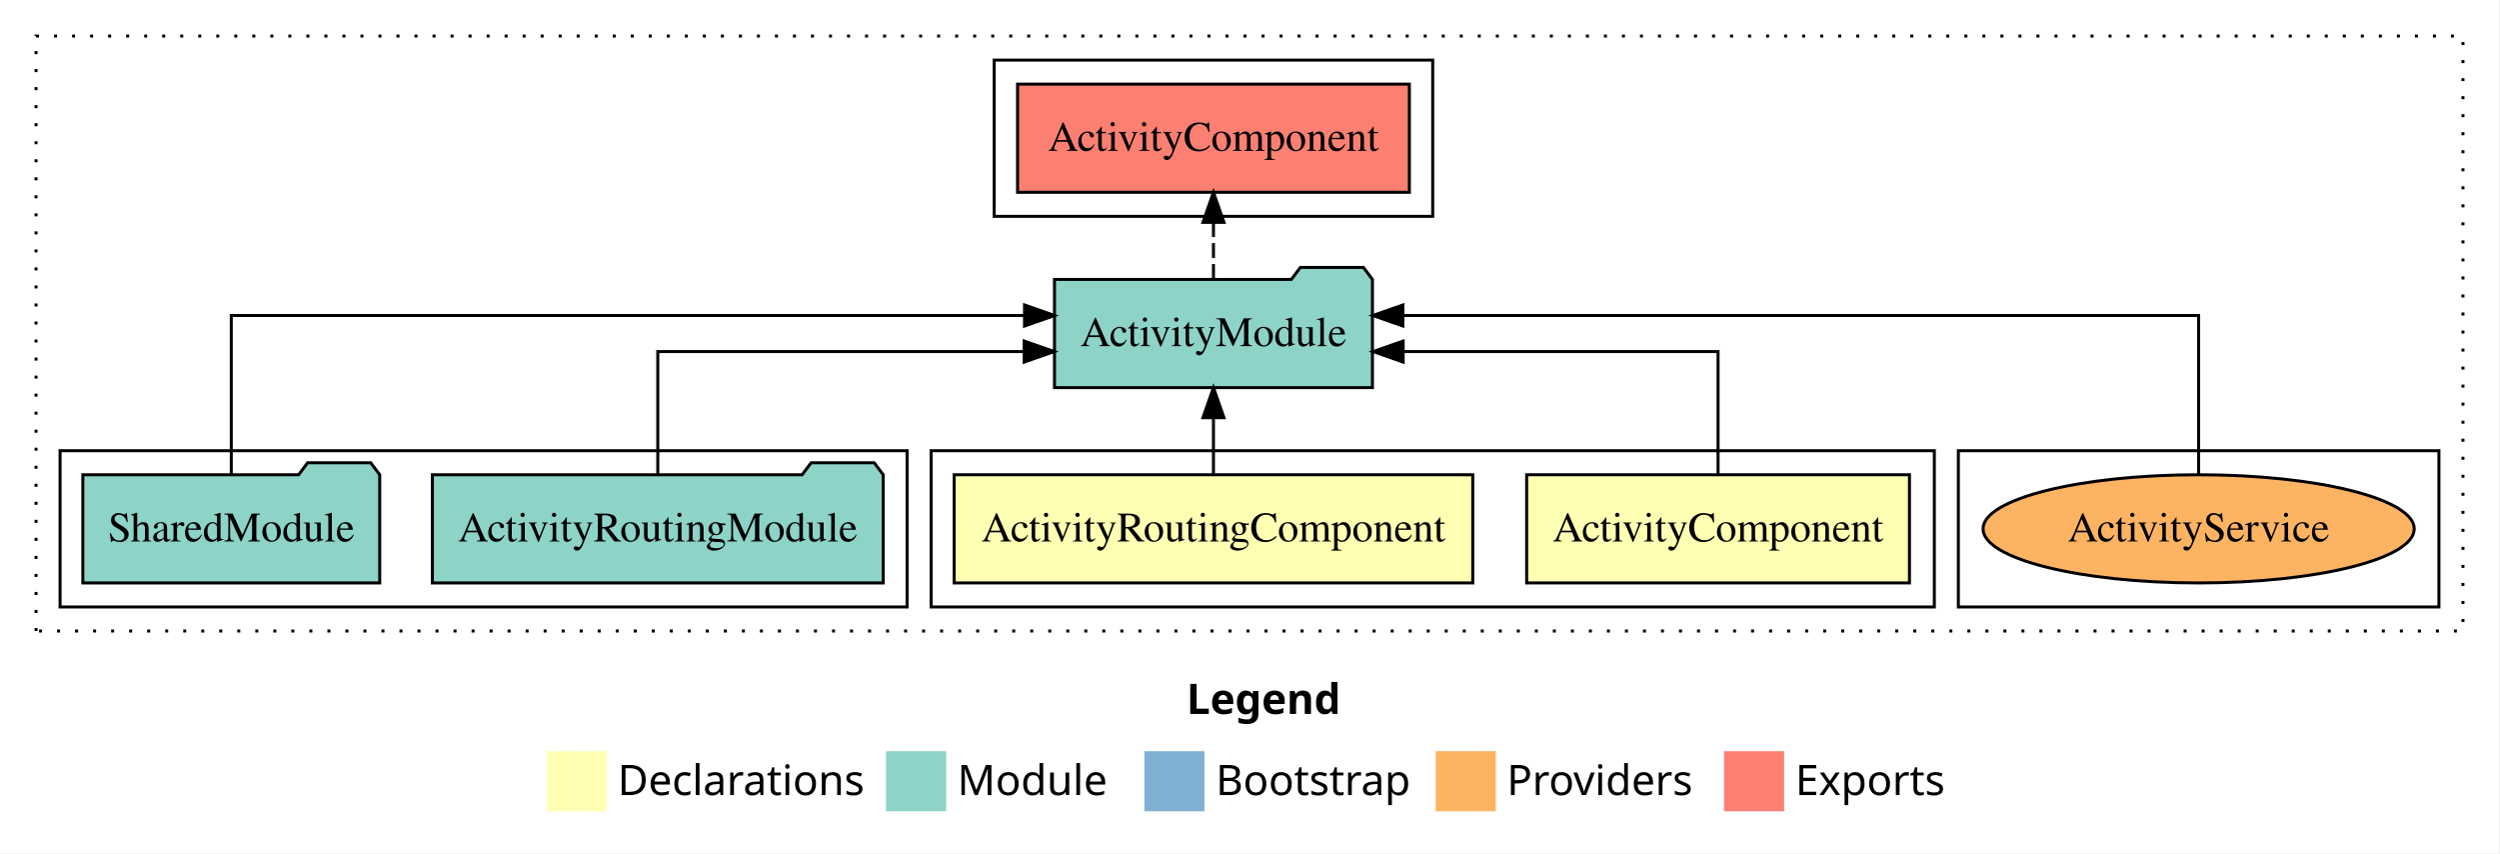
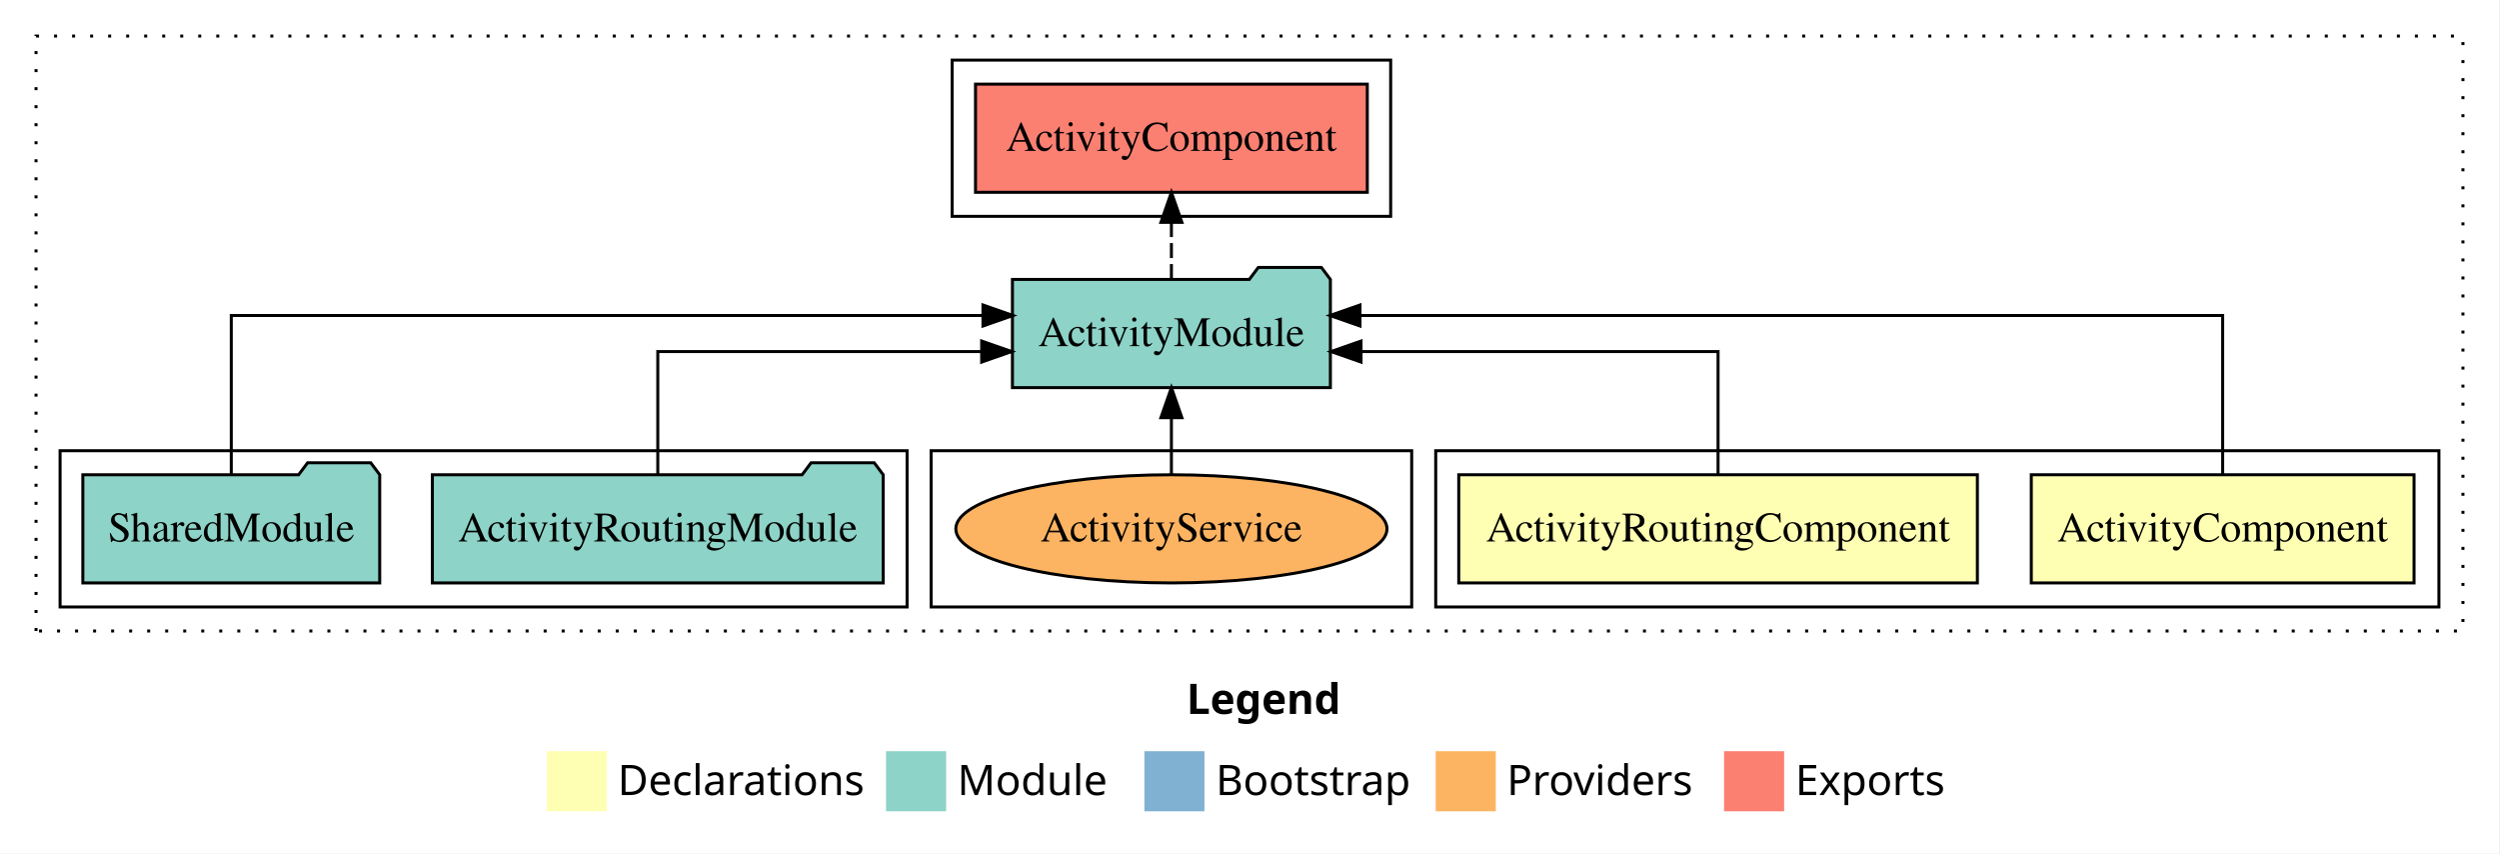
<svg xmlns="http://www.w3.org/2000/svg" width="832pt" height="284pt" viewBox="0.00 0.00 832.00 284.00">
  <g id="graph0" class="graph" transform="scale(1 1) rotate(0) translate(4 280)">
    <polygon fill="white" stroke="transparent" points="-4,4 -4,-280 828,-280 828,4 -4,4" />
    <text text-anchor="start" x="391.01" y="-42.4" font-family="sans-serif" font-weight="bold" font-size="14.00">Legend</text>
    <polygon fill="#ffffb3" stroke="transparent" points="178,-10 178,-30 198,-30 198,-10 178,-10" />
    <text text-anchor="start" x="201.63" y="-15.4" font-family="sans-serif" font-size="14.00">  Declarations</text>
    <polygon fill="#8dd3c7" stroke="transparent" points="291,-10 291,-30 311,-30 311,-10 291,-10" />
    <text text-anchor="start" x="314.73" y="-15.4" font-family="sans-serif" font-size="14.00">  Module</text>
    <polygon fill="#80b1d3" stroke="transparent" points="377,-10 377,-30 397,-30 397,-10 377,-10" />
    <text text-anchor="start" x="400.78" y="-15.4" font-family="sans-serif" font-size="14.00">  Bootstrap</text>
    <polygon fill="#fdb462" stroke="transparent" points="474,-10 474,-30 494,-30 494,-10 474,-10" />
    <text text-anchor="start" x="497.67" y="-15.4" font-family="sans-serif" font-size="14.00">  Providers</text>
    <polygon fill="#fb8072" stroke="transparent" points="570,-10 570,-30 590,-30 590,-10 570,-10" />
    <text text-anchor="start" x="593.73" y="-15.4" font-family="sans-serif" font-size="14.00">  Exports</text>
    <g id="clust1" class="cluster">
      <polygon fill="none" stroke="black" stroke-dasharray="1,5" points="8,-70 8,-268 816,-268 816,-70 8,-70" />
    </g>
+     <g id="clust2" class="cluster">
+       <polygon fill="none" stroke="black" points="474,-78 474,-130 808,-130 808,-78 474,-78" />
+     </g>
    <g id="clust8" class="cluster">
-       <polygon fill="none" stroke="black" points="648,-78 648,-130 808,-130 808,-78 648,-78" />
-     </g>
-     <g id="clust2" class="cluster">
-       <polygon fill="none" stroke="black" points="306,-78 306,-130 640,-130 640,-78 306,-78" />
+       <polygon fill="none" stroke="black" points="306,-78 306,-130 466,-130 466,-78 306,-78" />
    </g>
    <g id="clust6" class="cluster">
-       <polygon fill="none" stroke="black" points="327,-208 327,-260 473,-260 473,-208 327,-208" />
+       <polygon fill="none" stroke="black" points="313,-208 313,-260 459,-260 459,-208 313,-208" />
    </g>
    <g id="clust5" class="cluster">
      <polygon fill="none" stroke="black" points="16,-78 16,-130 298,-130 298,-78 16,-78" />
    </g>
    <g id="node1" class="node">
-       <polygon fill="#ffffb3" stroke="black" points="631.72,-122 504.28,-122 504.28,-86 631.72,-86 631.72,-122" />
-       <text text-anchor="middle" x="568" y="-99.8" font-family="Times,serif" font-size="14.00">ActivityComponent</text>
+       <polygon fill="#ffffb3" stroke="black" points="799.72,-122 672.28,-122 672.28,-86 799.72,-86 799.72,-122" />
+       <text text-anchor="middle" x="736" y="-99.8" font-family="Times,serif" font-size="14.00">ActivityComponent</text>
    </g>
    <g id="node3" class="node">
-       <polygon fill="#8dd3c7" stroke="black" points="452.93,-187 449.93,-191 428.93,-191 425.93,-187 347.07,-187 347.07,-151 452.93,-151 452.93,-187" />
-       <text text-anchor="middle" x="400" y="-164.8" font-family="Times,serif" font-size="14.00">ActivityModule</text>
+       <polygon fill="#8dd3c7" stroke="black" points="438.93,-187 435.93,-191 414.93,-191 411.93,-187 333.07,-187 333.07,-151 438.93,-151 438.93,-187" />
+       <text text-anchor="middle" x="386" y="-164.8" font-family="Times,serif" font-size="14.00">ActivityModule</text>
    </g>
    <g id="edge1" class="edge">
-       <path fill="none" stroke="black" d="M568,-122.02C568,-139.37 568,-163 568,-163 568,-163 463.16,-163 463.16,-163" />
-       <polygon fill="black" stroke="black" points="463.16,-159.5 453.16,-163 463.16,-166.5 463.16,-159.5" />
+       <path fill="none" stroke="black" d="M736,-122.28C736,-143.32 736,-175 736,-175 736,-175 448.78,-175 448.78,-175" />
+       <polygon fill="black" stroke="black" points="448.78,-171.5 438.78,-175 448.78,-178.5 448.78,-171.5" />
    </g>
    <g id="node2" class="node">
-       <polygon fill="#ffffb3" stroke="black" points="486.33,-122 313.67,-122 313.67,-86 486.33,-86 486.33,-122" />
-       <text text-anchor="middle" x="400" y="-99.8" font-family="Times,serif" font-size="14.00">ActivityRoutingComponent</text>
+       <polygon fill="#ffffb3" stroke="black" points="654.33,-122 481.67,-122 481.67,-86 654.33,-86 654.33,-122" />
+       <text text-anchor="middle" x="568" y="-99.8" font-family="Times,serif" font-size="14.00">ActivityRoutingComponent</text>
    </g>
    <g id="edge2" class="edge">
-       <path fill="none" stroke="black" d="M400,-122.11C400,-122.11 400,-140.99 400,-140.99" />
-       <polygon fill="black" stroke="black" points="396.5,-140.99 400,-150.99 403.5,-140.99 396.5,-140.99" />
+       <path fill="none" stroke="black" d="M568,-122.02C568,-139.37 568,-163 568,-163 568,-163 449.13,-163 449.13,-163" />
+       <polygon fill="black" stroke="black" points="449.13,-159.5 439.13,-163 449.13,-166.5 449.13,-159.5" />
    </g>
    <g id="node6" class="node">
-       <polygon fill="#fb8072" stroke="black" points="465.22,-252 334.78,-252 334.78,-216 465.22,-216 465.22,-252" />
-       <text text-anchor="middle" x="400" y="-229.8" font-family="Times,serif" font-size="14.00">ActivityComponent </text>
+       <polygon fill="#fb8072" stroke="black" points="451.22,-252 320.78,-252 320.78,-216 451.22,-216 451.22,-252" />
+       <text text-anchor="middle" x="386" y="-229.8" font-family="Times,serif" font-size="14.00">ActivityComponent </text>
    </g>
    <g id="edge5" class="edge">
-       <path fill="none" stroke="black" stroke-dasharray="5,2" d="M400,-187.11C400,-187.11 400,-205.99 400,-205.99" />
-       <polygon fill="black" stroke="black" points="396.5,-205.99 400,-215.99 403.5,-205.99 396.5,-205.99" />
+       <path fill="none" stroke="black" stroke-dasharray="5,2" d="M386,-187.11C386,-187.11 386,-205.99 386,-205.99" />
+       <polygon fill="black" stroke="black" points="382.5,-205.99 386,-215.99 389.5,-205.99 382.5,-205.99" />
    </g>
    <g id="node4" class="node">
      <polygon fill="#8dd3c7" stroke="black" points="290.05,-122 287.05,-126 266.05,-126 263.05,-122 139.95,-122 139.95,-86 290.05,-86 290.05,-122" />
      <text text-anchor="middle" x="215" y="-99.8" font-family="Times,serif" font-size="14.00">ActivityRoutingModule</text>
    </g>
    <g id="edge3" class="edge">
-       <path fill="none" stroke="black" d="M215,-122.02C215,-139.37 215,-163 215,-163 215,-163 336.99,-163 336.99,-163" />
-       <polygon fill="black" stroke="black" points="336.99,-166.5 346.99,-163 336.99,-159.5 336.99,-166.5" />
+       <path fill="none" stroke="black" d="M215,-122.02C215,-139.37 215,-163 215,-163 215,-163 322.83,-163 322.83,-163" />
+       <polygon fill="black" stroke="black" points="322.83,-166.5 332.83,-163 322.83,-159.5 322.83,-166.5" />
    </g>
    <g id="node5" class="node">
      <polygon fill="#8dd3c7" stroke="black" points="122.42,-122 119.42,-126 98.42,-126 95.42,-122 23.58,-122 23.58,-86 122.42,-86 122.42,-122" />
      <text text-anchor="middle" x="73" y="-99.8" font-family="Times,serif" font-size="14.00">SharedModule</text>
    </g>
    <g id="edge4" class="edge">
-       <path fill="none" stroke="black" d="M73,-122.28C73,-143.32 73,-175 73,-175 73,-175 337.1,-175 337.1,-175" />
-       <polygon fill="black" stroke="black" points="337.1,-178.5 347.1,-175 337.1,-171.5 337.1,-178.5" />
+       <path fill="none" stroke="black" d="M73,-122.28C73,-143.32 73,-175 73,-175 73,-175 323.26,-175 323.26,-175" />
+       <polygon fill="black" stroke="black" points="323.26,-178.5 333.26,-175 323.26,-171.5 323.26,-178.5" />
    </g>
    <g id="node7" class="node">
-       <ellipse fill="#fdb462" stroke="black" cx="728" cy="-104" rx="71.78" ry="18" />
-       <text text-anchor="middle" x="728" y="-99.8" font-family="Times,serif" font-size="14.00">ActivityService</text>
+       <ellipse fill="#fdb462" stroke="black" cx="386" cy="-104" rx="71.78" ry="18" />
+       <text text-anchor="middle" x="386" y="-99.8" font-family="Times,serif" font-size="14.00">ActivityService</text>
    </g>
    <g id="edge6" class="edge">
-       <path fill="none" stroke="black" d="M728,-122.28C728,-143.32 728,-175 728,-175 728,-175 463.06,-175 463.06,-175" />
-       <polygon fill="black" stroke="black" points="463.06,-171.5 453.06,-175 463.06,-178.5 463.06,-171.5" />
+       <path fill="none" stroke="black" d="M386,-122.11C386,-122.11 386,-140.99 386,-140.99" />
+       <polygon fill="black" stroke="black" points="382.5,-140.99 386,-150.99 389.5,-140.99 382.5,-140.99" />
    </g>
  </g>
</svg>
